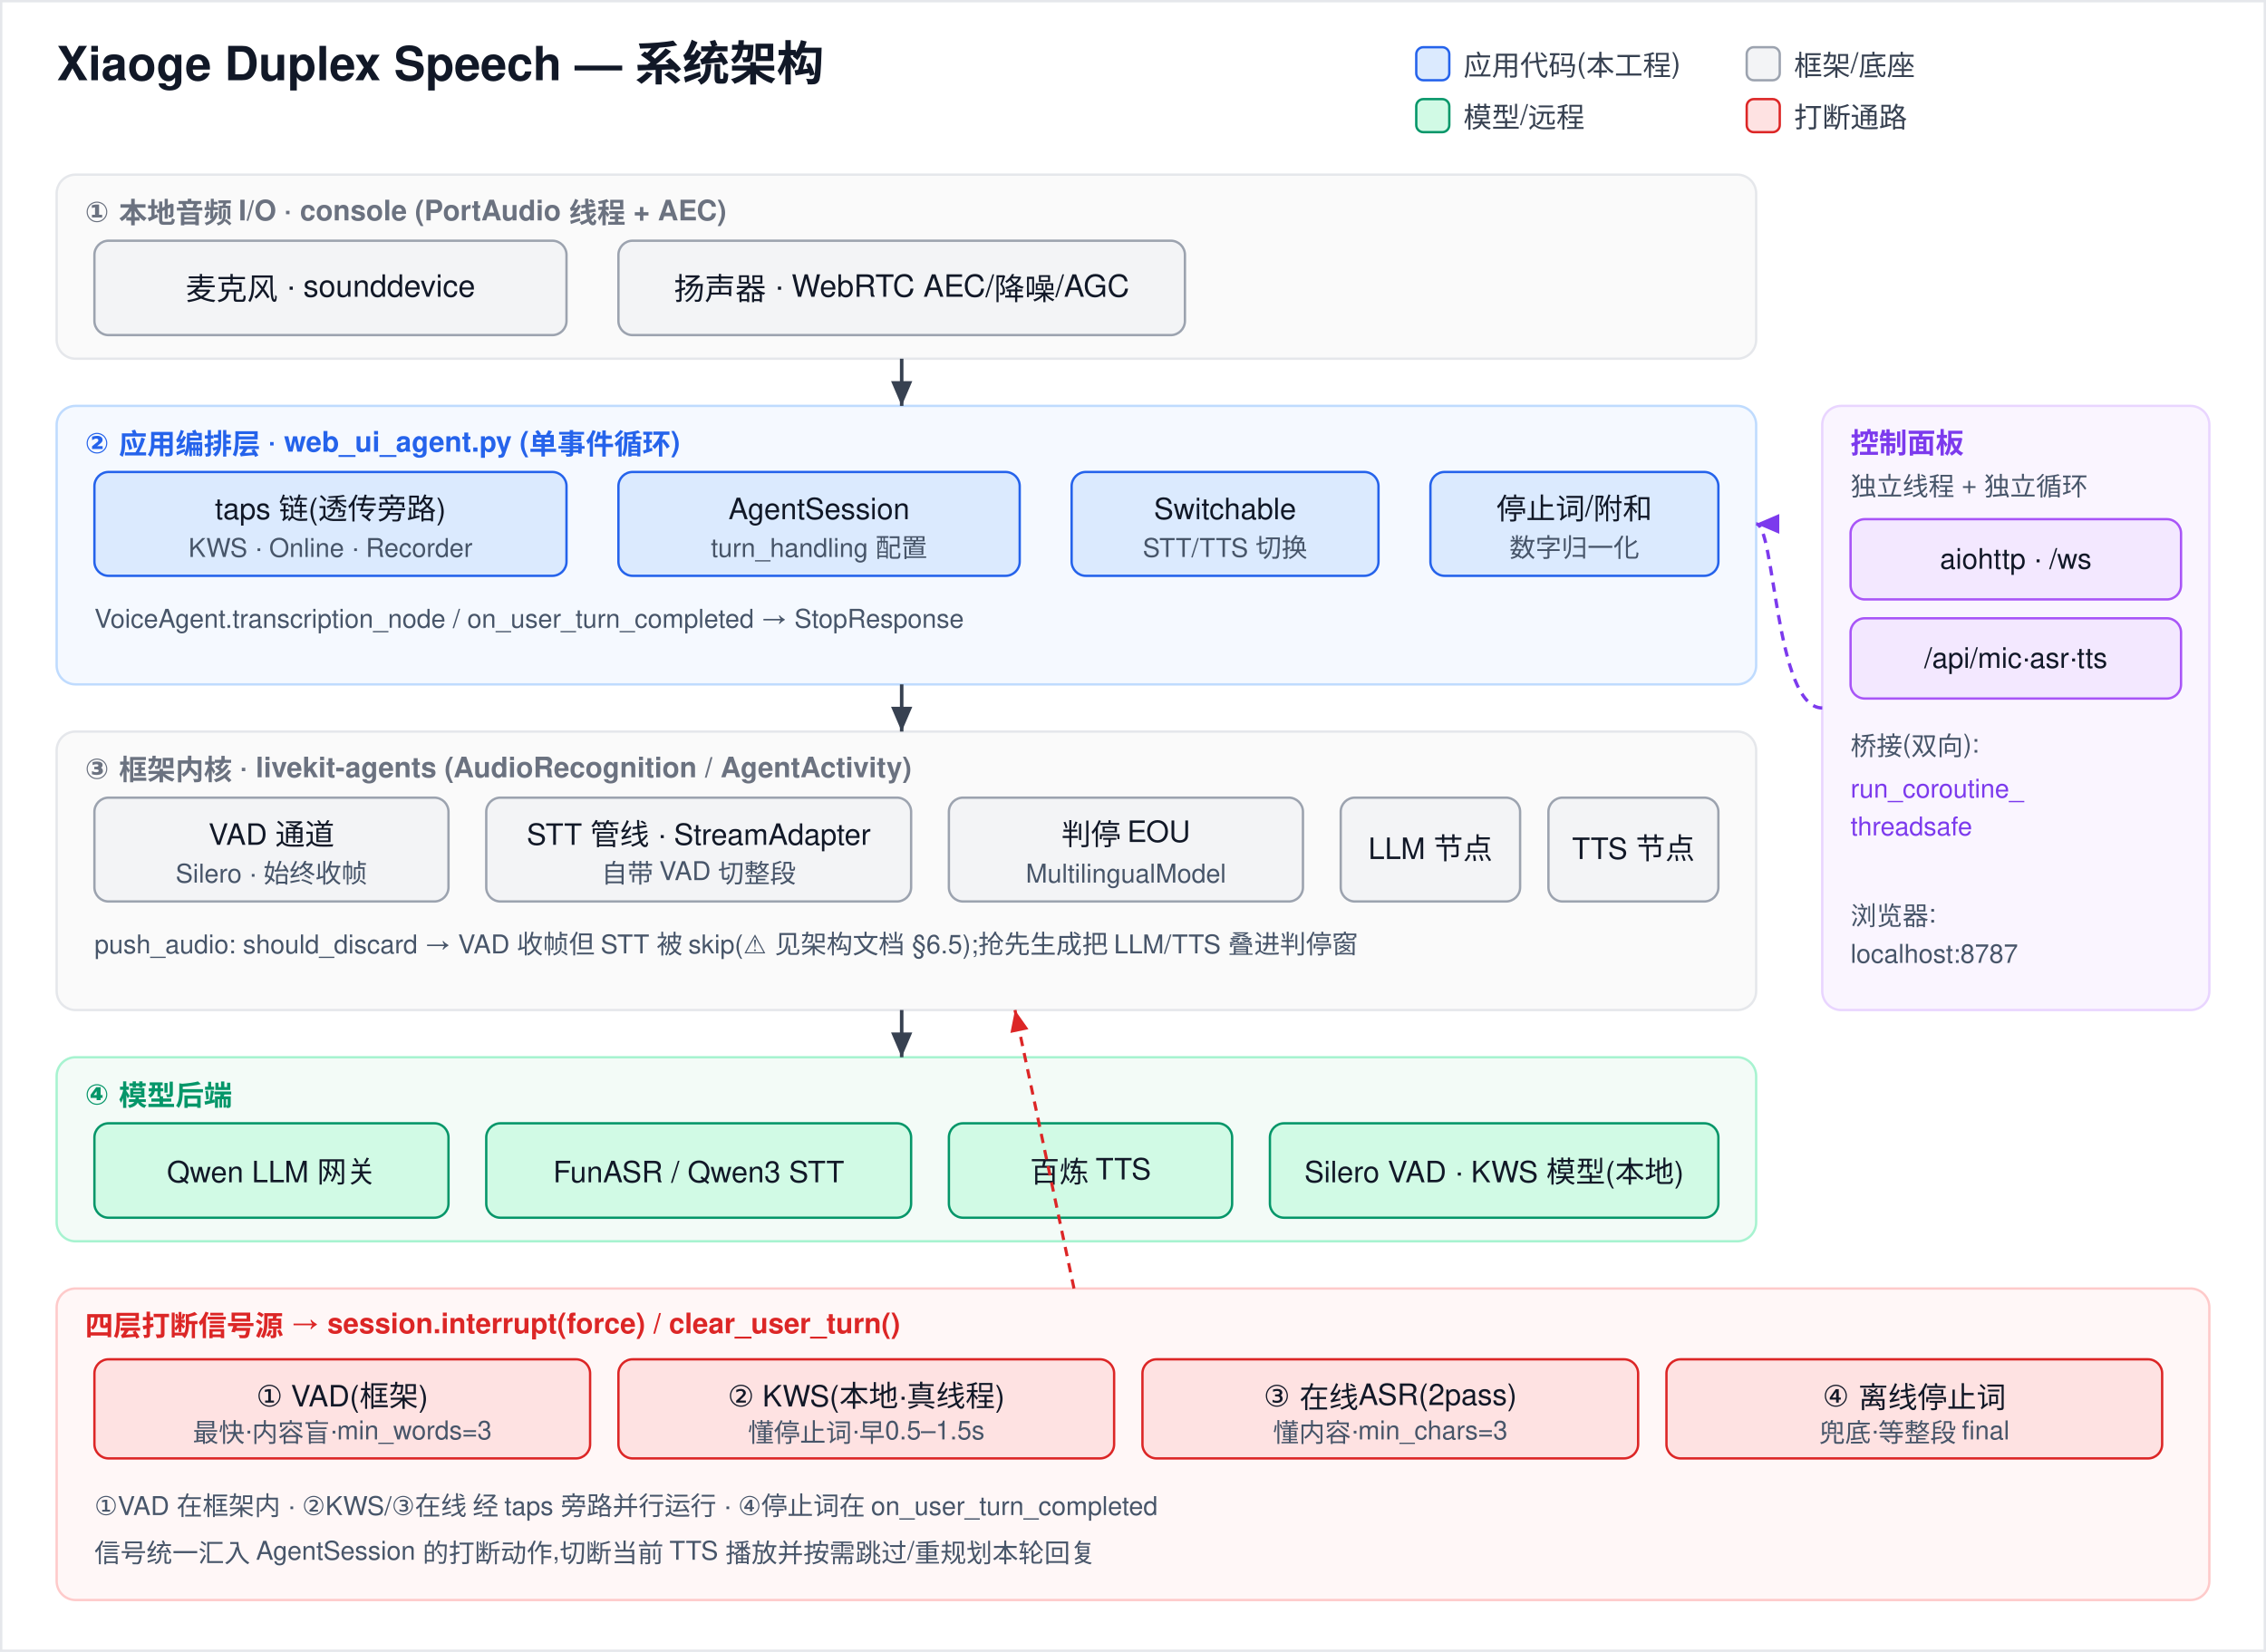
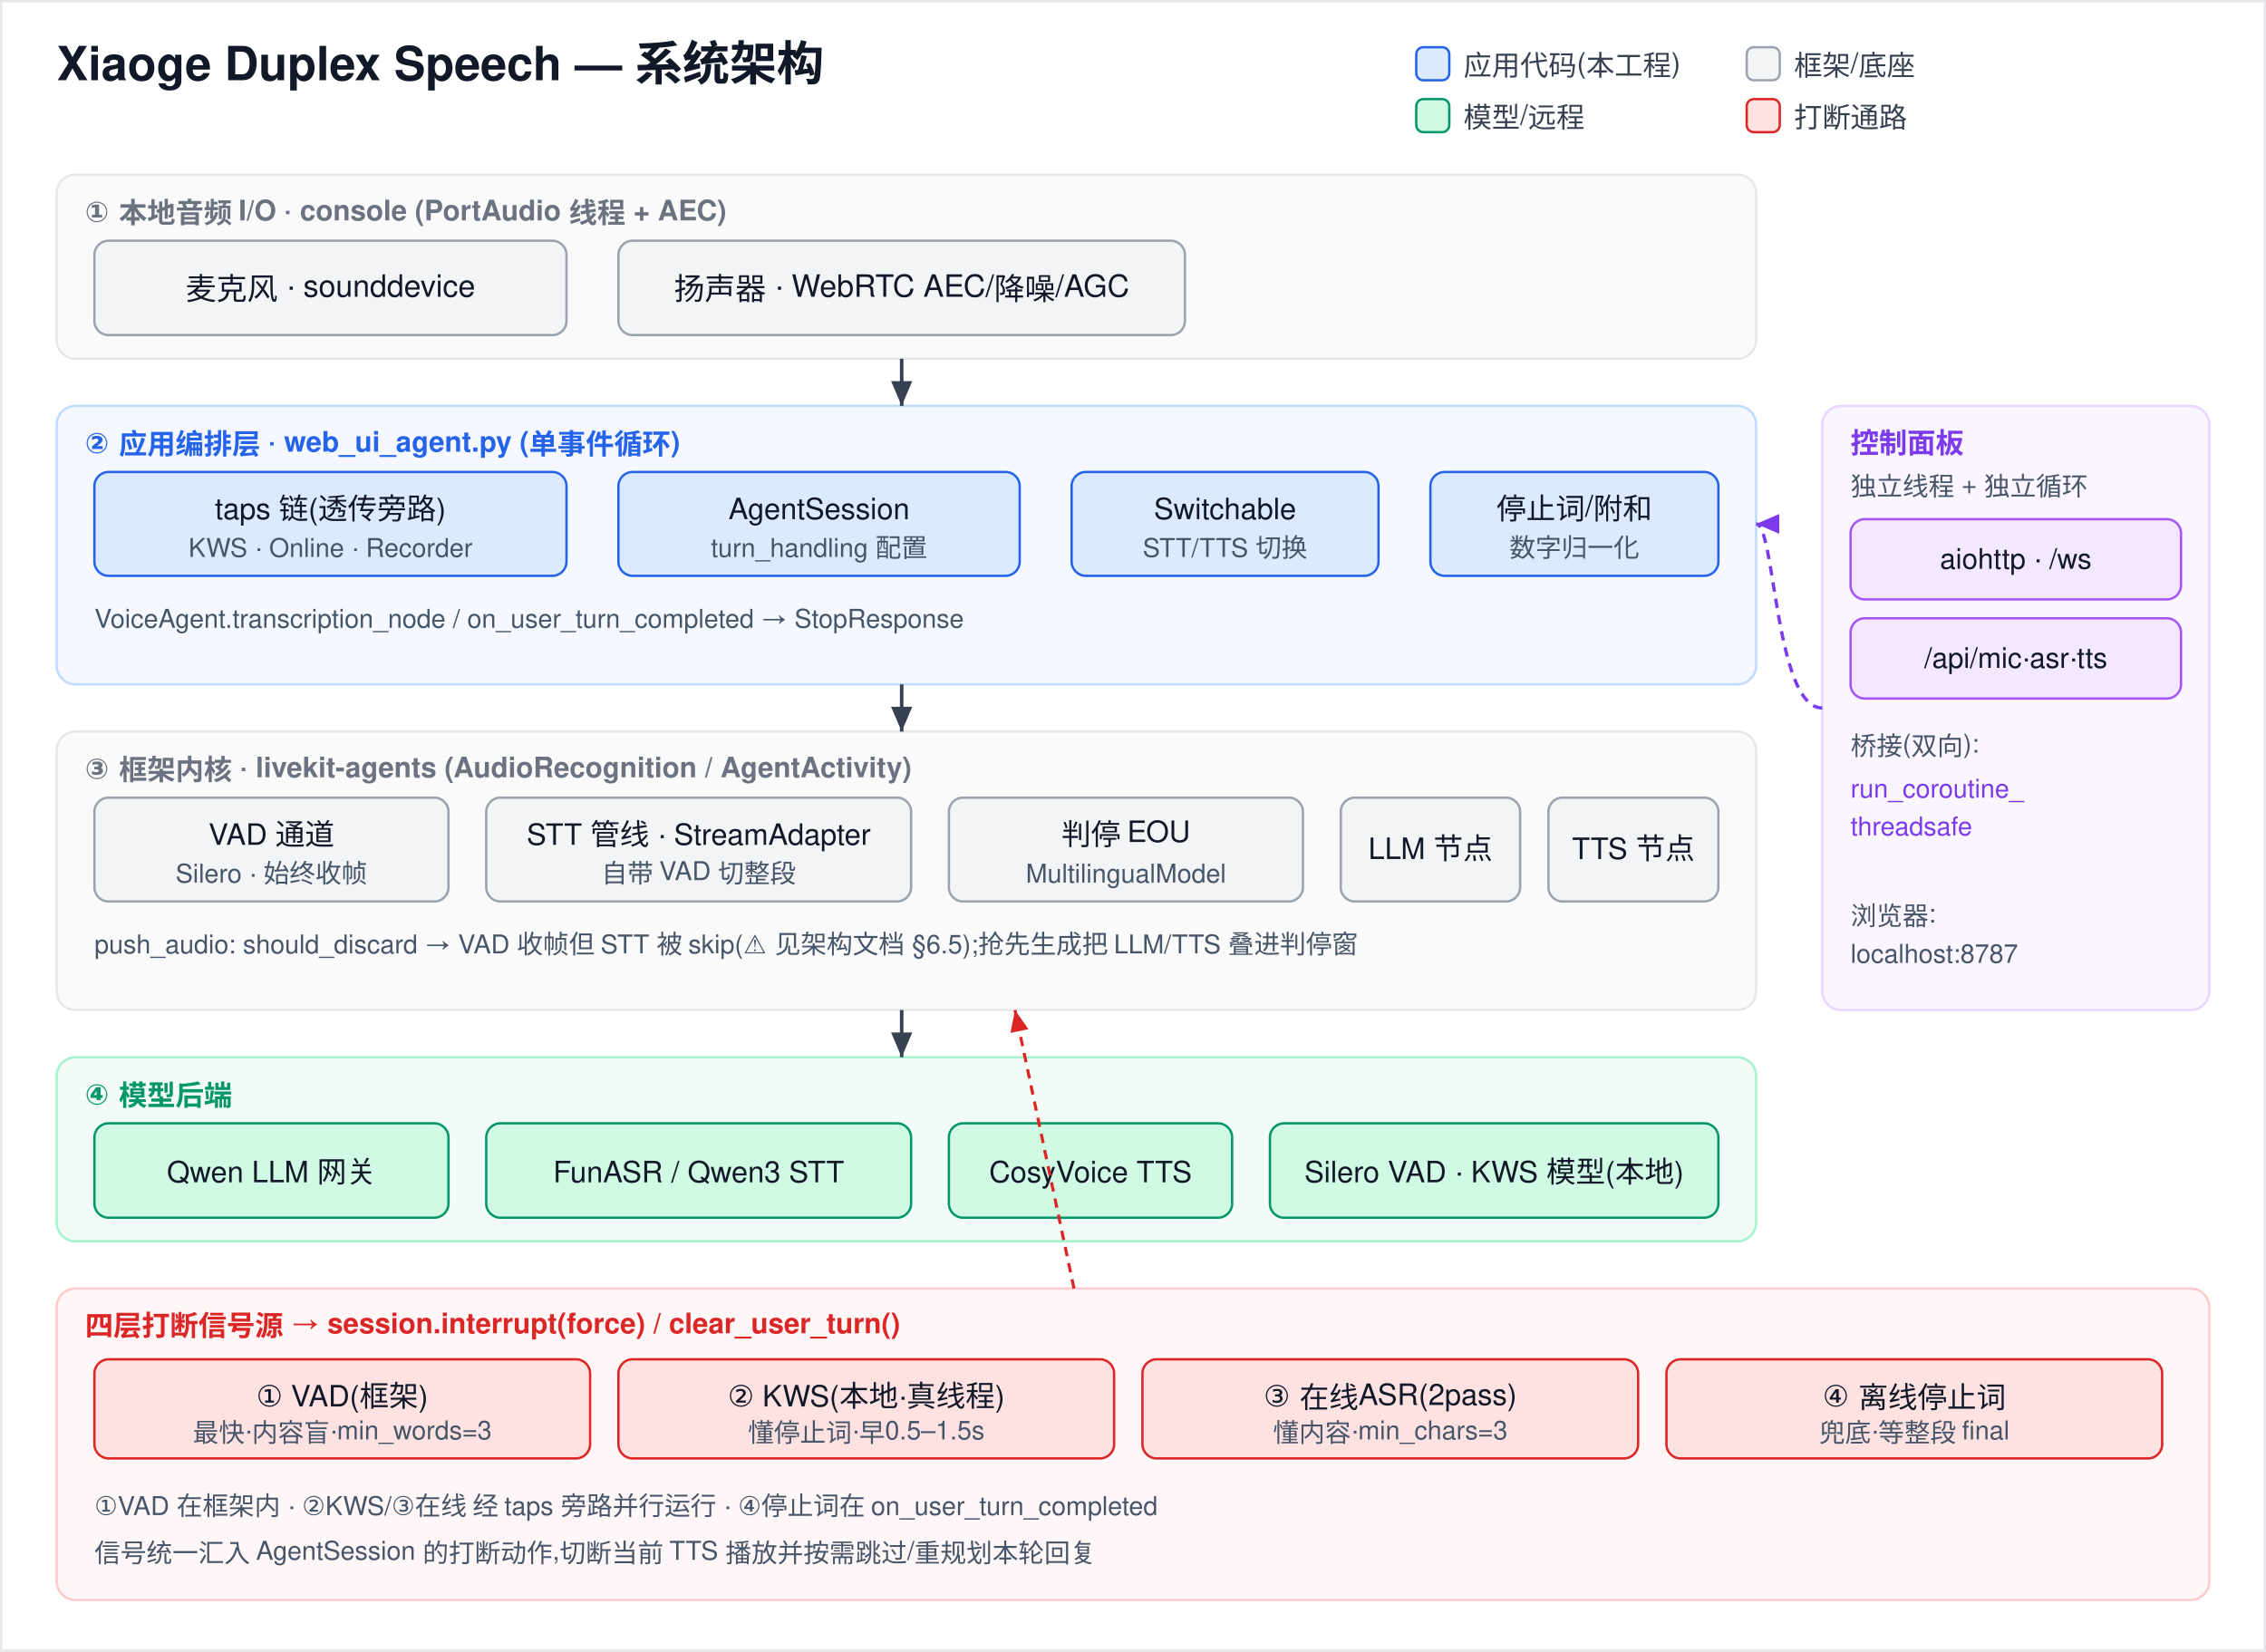
<svg xmlns="http://www.w3.org/2000/svg" viewBox="0 0 960 700" font-family="Segoe UI, Helvetica, Arial, sans-serif" role="img" aria-labelledby="t d">
  <rect x="0" y="0" width="960" height="700" fill="#ffffff" />
  <rect x="0.5" y="0.5" width="959" height="699" fill="none" stroke="#e5e7eb" />
  <defs>
    <marker id="arr" markerWidth="9" markerHeight="9" refX="7" refY="3" orient="auto">
      <path d="M0,0 L7,3 L0,6 Z" fill="#374151" />
    </marker>
    <marker id="arrR" markerWidth="9" markerHeight="9" refX="7" refY="3" orient="auto">
      <path d="M0,0 L7,3 L0,6 Z" fill="#dc2626" />
    </marker>
    <marker id="arrB" markerWidth="9" markerHeight="9" refX="7" refY="3" orient="auto">
      <path d="M0,0 L7,3 L0,6 Z" fill="#7c3aed" />
    </marker>
  </defs>
  <text x="24" y="34" font-size="20" font-weight="700" fill="#111827">Xiaoge Duplex Speech — 系统架构</text>
  <g font-size="12" fill="#374151">
    <rect x="600" y="20" width="14" height="14" rx="3" fill="#dbeafe" stroke="#2563eb" />
    <text x="620" y="32">应用代码(本工程)</text>
    <rect x="740" y="20" width="14" height="14" rx="3" fill="#f3f4f6" stroke="#9ca3af" />
    <text x="760" y="32">框架/底座</text>
    <rect x="600" y="42" width="14" height="14" rx="3" fill="#d1fae5" stroke="#059669" />
    <text x="620" y="54">模型/远程</text>
    <rect x="740" y="42" width="14" height="14" rx="3" fill="#fee2e2" stroke="#dc2626" />
    <text x="760" y="54">打断通路</text>
  </g>
  <rect x="24" y="74" width="720" height="78" rx="8" fill="#fafafa" stroke="#e5e7eb" />
  <text x="36" y="94" font-size="12" font-weight="700" fill="#6b7280">① 本地音频 I/O · console (PortAudio 线程 + AEC)</text>
  <rect x="40" y="102" width="200" height="40" rx="6" fill="#f3f4f6" stroke="#9ca3af" />
  <text x="140" y="127" font-size="13" fill="#111827" text-anchor="middle">麦克风 · sounddevice</text>
  <rect x="262" y="102" width="240" height="40" rx="6" fill="#f3f4f6" stroke="#9ca3af" />
  <text x="382" y="127" font-size="13" fill="#111827" text-anchor="middle">扬声器 · WebRTC AEC/降噪/AGC</text>
  <rect x="24" y="172" width="720" height="118" rx="8" fill="#f5f9ff" stroke="#bfdbfe" />
  <text x="36" y="192" font-size="12" font-weight="700" fill="#2563eb">② 应用编排层 · web_ui_agent.py (单事件循环)</text>
  <rect x="40" y="200" width="200" height="44" rx="6" fill="#dbeafe" stroke="#2563eb" />
  <text x="140" y="220" font-size="12.5" fill="#111827" text-anchor="middle">taps 链(透传旁路)</text>
  <text x="140" y="236" font-size="11" fill="#475569" text-anchor="middle">KWS · Online · Recorder</text>
  <rect x="262" y="200" width="170" height="44" rx="6" fill="#dbeafe" stroke="#2563eb" />
  <text x="347" y="220" font-size="12.5" fill="#111827" text-anchor="middle">AgentSession</text>
  <text x="347" y="236" font-size="11" fill="#475569" text-anchor="middle">turn_handling 配置</text>
  <rect x="454" y="200" width="130" height="44" rx="6" fill="#dbeafe" stroke="#2563eb" />
  <text x="519" y="220" font-size="12.5" fill="#111827" text-anchor="middle">Switchable</text>
  <text x="519" y="236" font-size="11" fill="#475569" text-anchor="middle">STT/TTS 切换</text>
  <rect x="606" y="200" width="122" height="44" rx="6" fill="#dbeafe" stroke="#2563eb" />
  <text x="667" y="220" font-size="12.5" fill="#111827" text-anchor="middle">停止词/附和</text>
  <text x="667" y="236" font-size="11" fill="#475569" text-anchor="middle">数字归一化</text>
  <text x="40" y="266" font-size="11" fill="#475569">VoiceAgent.transcription_node / on_user_turn_completed → StopResponse</text>
  <rect x="24" y="310" width="720" height="118" rx="8" fill="#fafafa" stroke="#e5e7eb" />
  <text x="36" y="330" font-size="12" font-weight="700" fill="#6b7280">③ 框架内核 · livekit-agents (AudioRecognition / AgentActivity)</text>
  <rect x="40" y="338" width="150" height="44" rx="6" fill="#f3f4f6" stroke="#9ca3af" />
  <text x="115" y="358" font-size="12.5" fill="#111827" text-anchor="middle">VAD 通道</text>
  <text x="115" y="374" font-size="11" fill="#475569" text-anchor="middle">Silero · 始终收帧</text>
  <rect x="206" y="338" width="180" height="44" rx="6" fill="#f3f4f6" stroke="#9ca3af" />
  <text x="296" y="358" font-size="12.5" fill="#111827" text-anchor="middle">STT 管线 · StreamAdapter</text>
  <text x="296" y="374" font-size="11" fill="#475569" text-anchor="middle">自带 VAD 切整段</text>
  <rect x="402" y="338" width="150" height="44" rx="6" fill="#f3f4f6" stroke="#9ca3af" />
  <text x="477" y="358" font-size="12.5" fill="#111827" text-anchor="middle">判停 EOU</text>
  <text x="477" y="374" font-size="11" fill="#475569" text-anchor="middle">MultilingualModel</text>
  <rect x="568" y="338" width="76" height="44" rx="6" fill="#f3f4f6" stroke="#9ca3af" />
  <text x="606" y="364" font-size="12.5" fill="#111827" text-anchor="middle">LLM 节点</text>
  <rect x="656" y="338" width="72" height="44" rx="6" fill="#f3f4f6" stroke="#9ca3af" />
  <text x="692" y="364" font-size="12.5" fill="#111827" text-anchor="middle">TTS 节点</text>
  <text x="40" y="404" font-size="11" fill="#475569">push_audio: should_discard → VAD 收帧但 STT 被 skip(⚠ 见架构文档 §6.5);抢先生成把 LLM/TTS 叠进判停窗</text>
  <rect x="24" y="448" width="720" height="78" rx="8" fill="#f3fbf7" stroke="#a7f3d0" />
  <text x="36" y="468" font-size="12" font-weight="700" fill="#059669">④ 模型后端</text>
  <rect x="40" y="476" width="150" height="40" rx="6" fill="#d1fae5" stroke="#059669" />
  <text x="115" y="501" font-size="12.5" fill="#111827" text-anchor="middle">Qwen LLM 网关</text>
  <rect x="206" y="476" width="180" height="40" rx="6" fill="#d1fae5" stroke="#059669" />
  <text x="296" y="501" font-size="12.5" fill="#111827" text-anchor="middle">FunASR / Qwen3 STT</text>
  <rect x="402" y="476" width="120" height="40" rx="6" fill="#d1fae5" stroke="#059669" />
-   <text x="462" y="501" font-size="12.5" fill="#111827" text-anchor="middle">百炼 TTS</text>
+   <text x="462" y="501" font-size="12.5" fill="#111827" text-anchor="middle">CosyVoice TTS</text>
  <rect x="538" y="476" width="190" height="40" rx="6" fill="#d1fae5" stroke="#059669" />
  <text x="633" y="501" font-size="12.5" fill="#111827" text-anchor="middle">Silero VAD · KWS 模型(本地)</text>
  <line x1="382" y1="152" x2="382" y2="172" stroke="#374151" stroke-width="1.5" marker-end="url(#arr)" />
  <line x1="382" y1="290" x2="382" y2="310" stroke="#374151" stroke-width="1.5" marker-end="url(#arr)" />
  <line x1="382" y1="428" x2="382" y2="448" stroke="#374151" stroke-width="1.5" marker-end="url(#arr)" />
  <rect x="772" y="172" width="164" height="256" rx="8" fill="#faf5ff" stroke="#e9d5ff" />
  <text x="784" y="192" font-size="12" font-weight="700" fill="#7c3aed">控制面板</text>
  <text x="784" y="210" font-size="11" fill="#475569">独立线程 + 独立循环</text>
  <rect x="784" y="220" width="140" height="34" rx="6" fill="#f3e8ff" stroke="#a855f7" />
  <text x="854" y="241" font-size="12" fill="#111827" text-anchor="middle">aiohttp · /ws</text>
  <rect x="784" y="262" width="140" height="34" rx="6" fill="#f3e8ff" stroke="#a855f7" />
  <text x="854" y="283" font-size="12" fill="#111827" text-anchor="middle">/api/mic·asr·tts</text>
  <text x="784" y="320" font-size="11" fill="#475569">桥接(双向):</text>
  <text x="784" y="338" font-size="11" fill="#7c3aed">run_coroutine_</text>
  <text x="784" y="354" font-size="11" fill="#7c3aed">threadsafe</text>
  <text x="784" y="392" font-size="11" fill="#475569">浏览器:</text>
  <text x="784" y="408" font-size="11" fill="#475569">localhost:8787</text>
  <path d="M772,300 C752,300 752,222 744,222" fill="none" stroke="#7c3aed" stroke-width="1.4" stroke-dasharray="4 3" marker-end="url(#arrB)" />
  <rect x="24" y="546" width="912" height="132" rx="8" fill="#fff7f7" stroke="#fecaca" />
  <text x="36" y="566" font-size="12" font-weight="700" fill="#dc2626">四层打断信号源 → session.interrupt(force) / clear_user_turn()</text>
  <rect x="40" y="576" width="210" height="42" rx="6" fill="#fee2e2" stroke="#dc2626" />
  <text x="145" y="596" font-size="12.5" fill="#111827" text-anchor="middle">① VAD(框架)</text>
  <text x="145" y="611" font-size="11" fill="#475569" text-anchor="middle">最快·内容盲·min_words=3</text>
  <rect x="262" y="576" width="210" height="42" rx="6" fill="#fee2e2" stroke="#dc2626" />
  <text x="367" y="596" font-size="12.5" fill="#111827" text-anchor="middle">② KWS(本地·真线程)</text>
  <text x="367" y="611" font-size="11" fill="#475569" text-anchor="middle">懂停止词·早0.5–1.5s</text>
  <rect x="484" y="576" width="210" height="42" rx="6" fill="#fee2e2" stroke="#dc2626" />
  <text x="589" y="596" font-size="12.5" fill="#111827" text-anchor="middle">③ 在线ASR(2pass)</text>
  <text x="589" y="611" font-size="11" fill="#475569" text-anchor="middle">懂内容·min_chars=3</text>
  <rect x="706" y="576" width="210" height="42" rx="6" fill="#fee2e2" stroke="#dc2626" />
  <text x="811" y="596" font-size="12.5" fill="#111827" text-anchor="middle">④ 离线停止词</text>
  <text x="811" y="611" font-size="11" fill="#475569" text-anchor="middle">兜底·等整段 final</text>
  <text x="40" y="642" font-size="11" fill="#475569">①VAD 在框架内 · ②KWS/③在线 经 taps 旁路并行运行 · ④停止词在 on_user_turn_completed</text>
  <text x="40" y="662" font-size="11" fill="#475569">信号统一汇入 AgentSession 的打断动作,切断当前 TTS 播放并按需跳过/重规划本轮回复</text>
  <line x1="455" y1="546" x2="430" y2="428" stroke="#dc2626" stroke-width="1.3" stroke-dasharray="4 3" marker-end="url(#arrR)" />
</svg>
